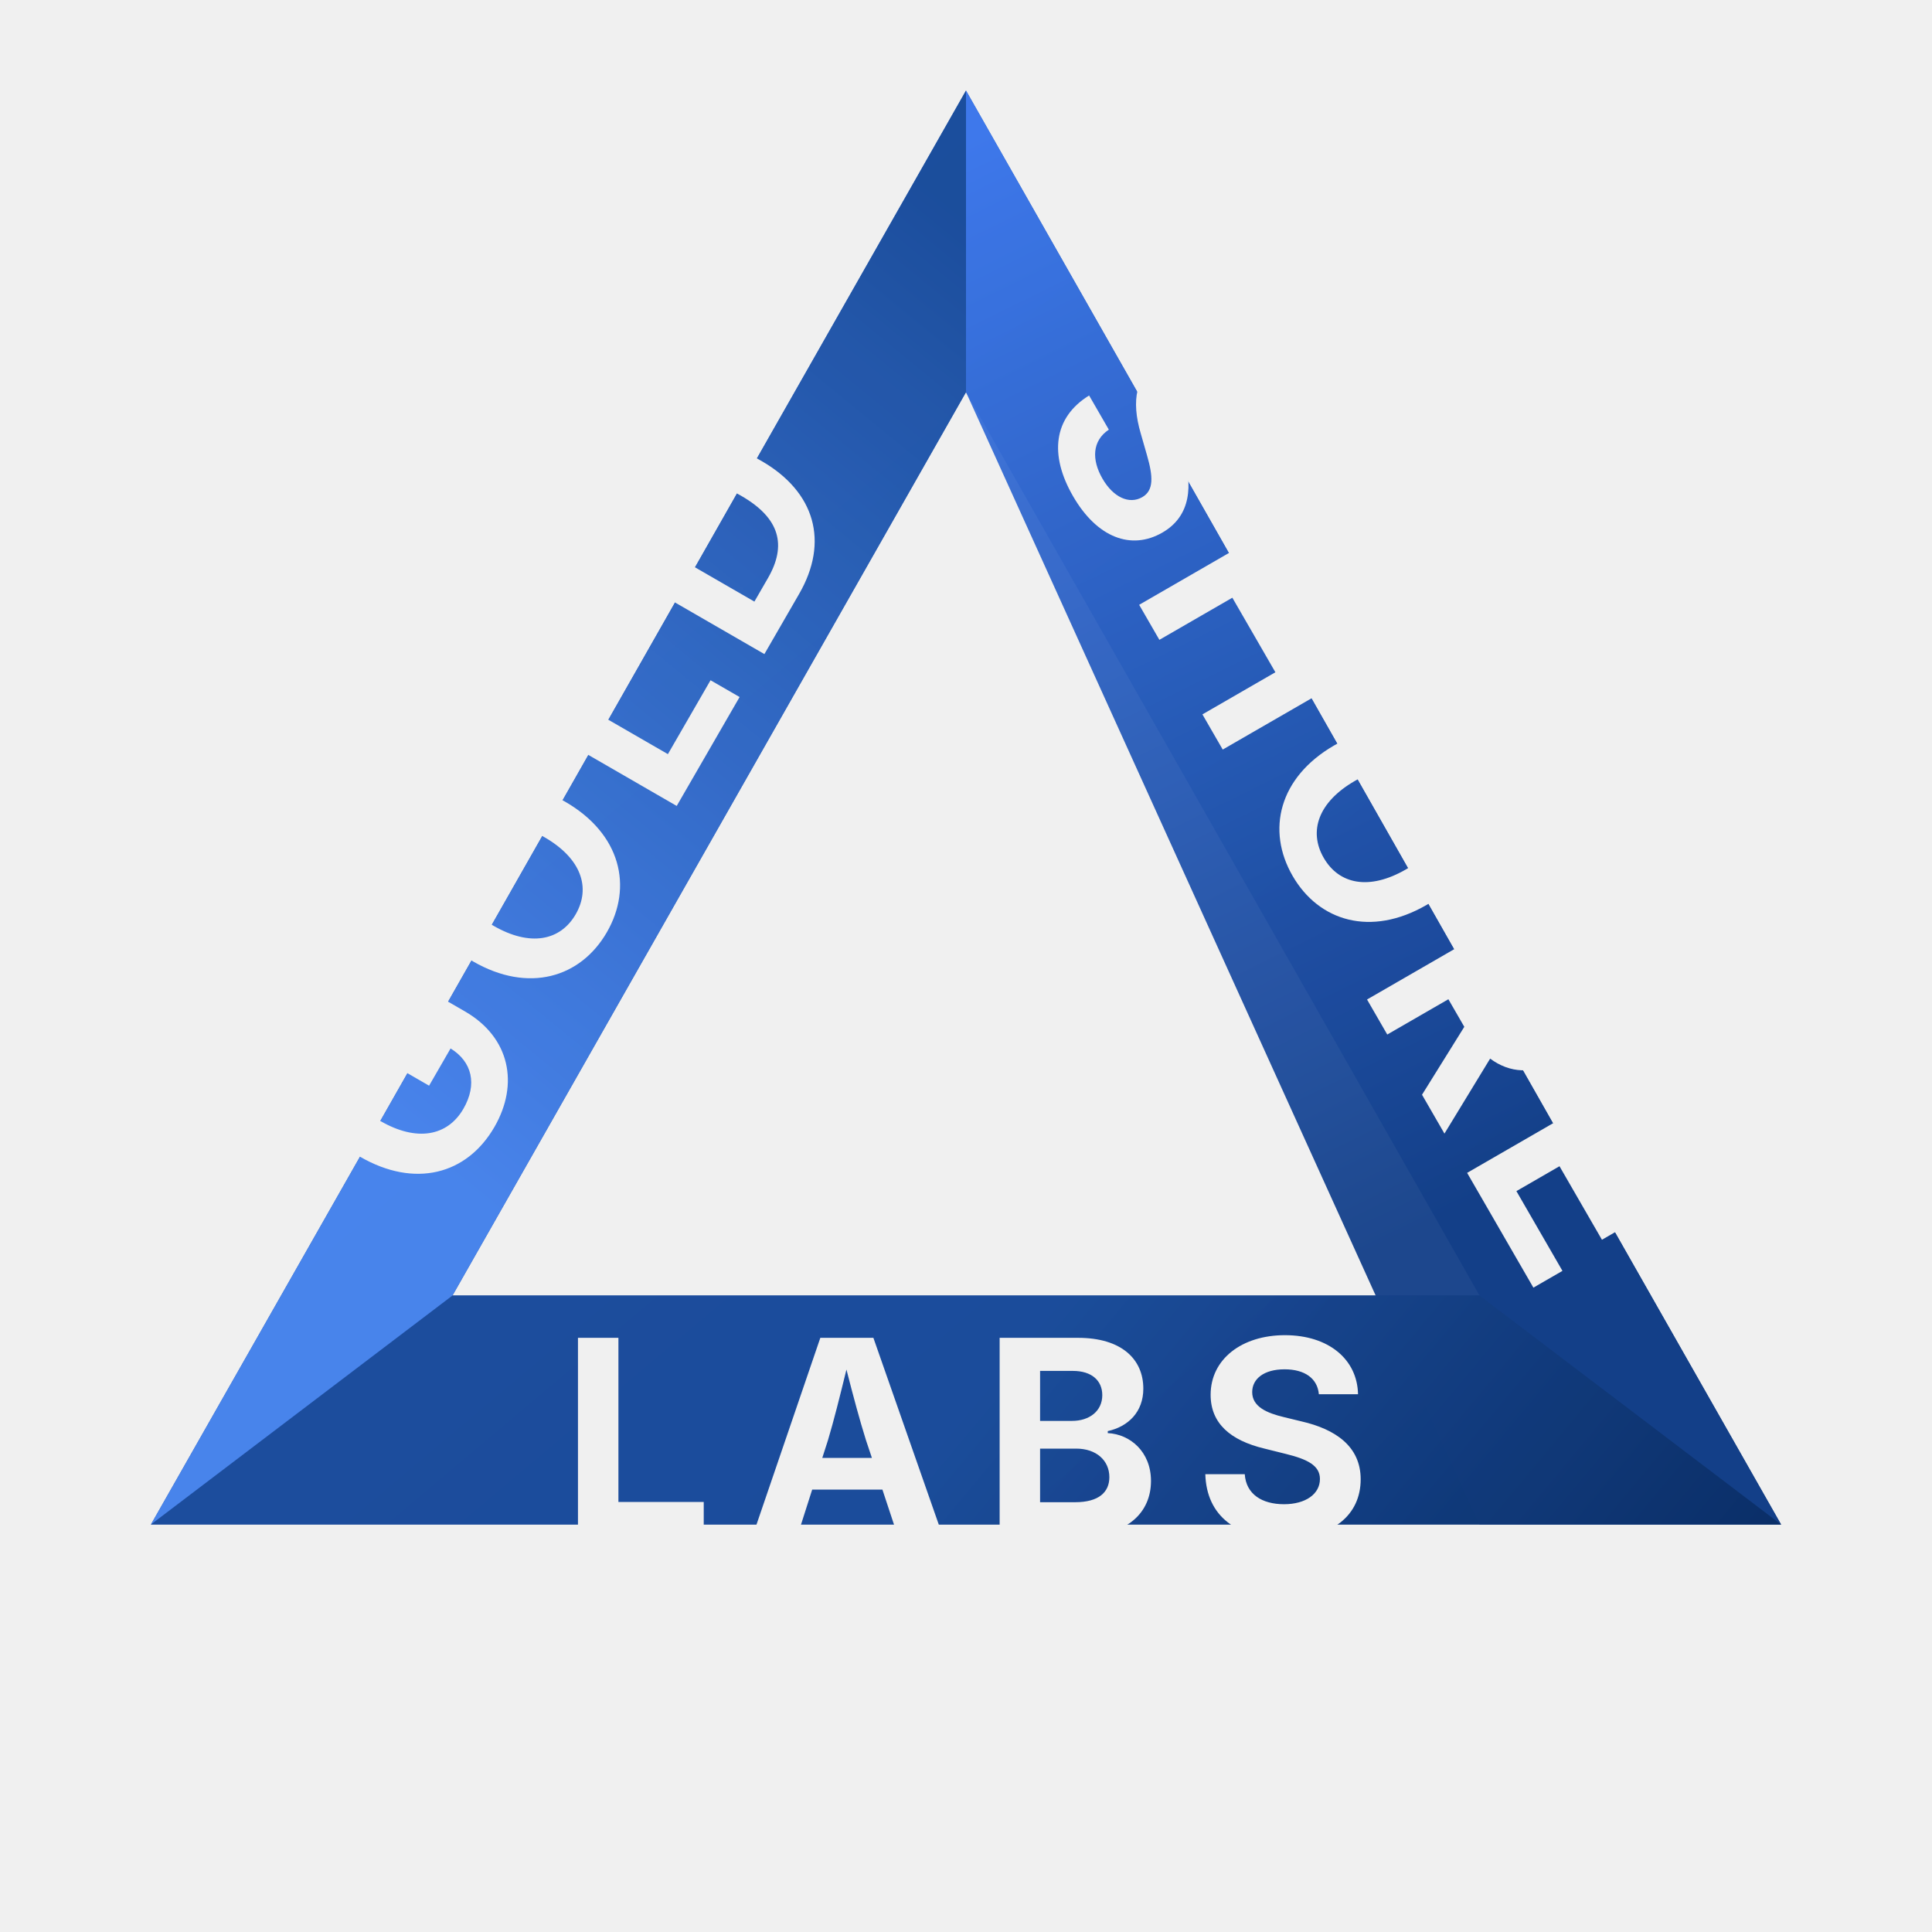
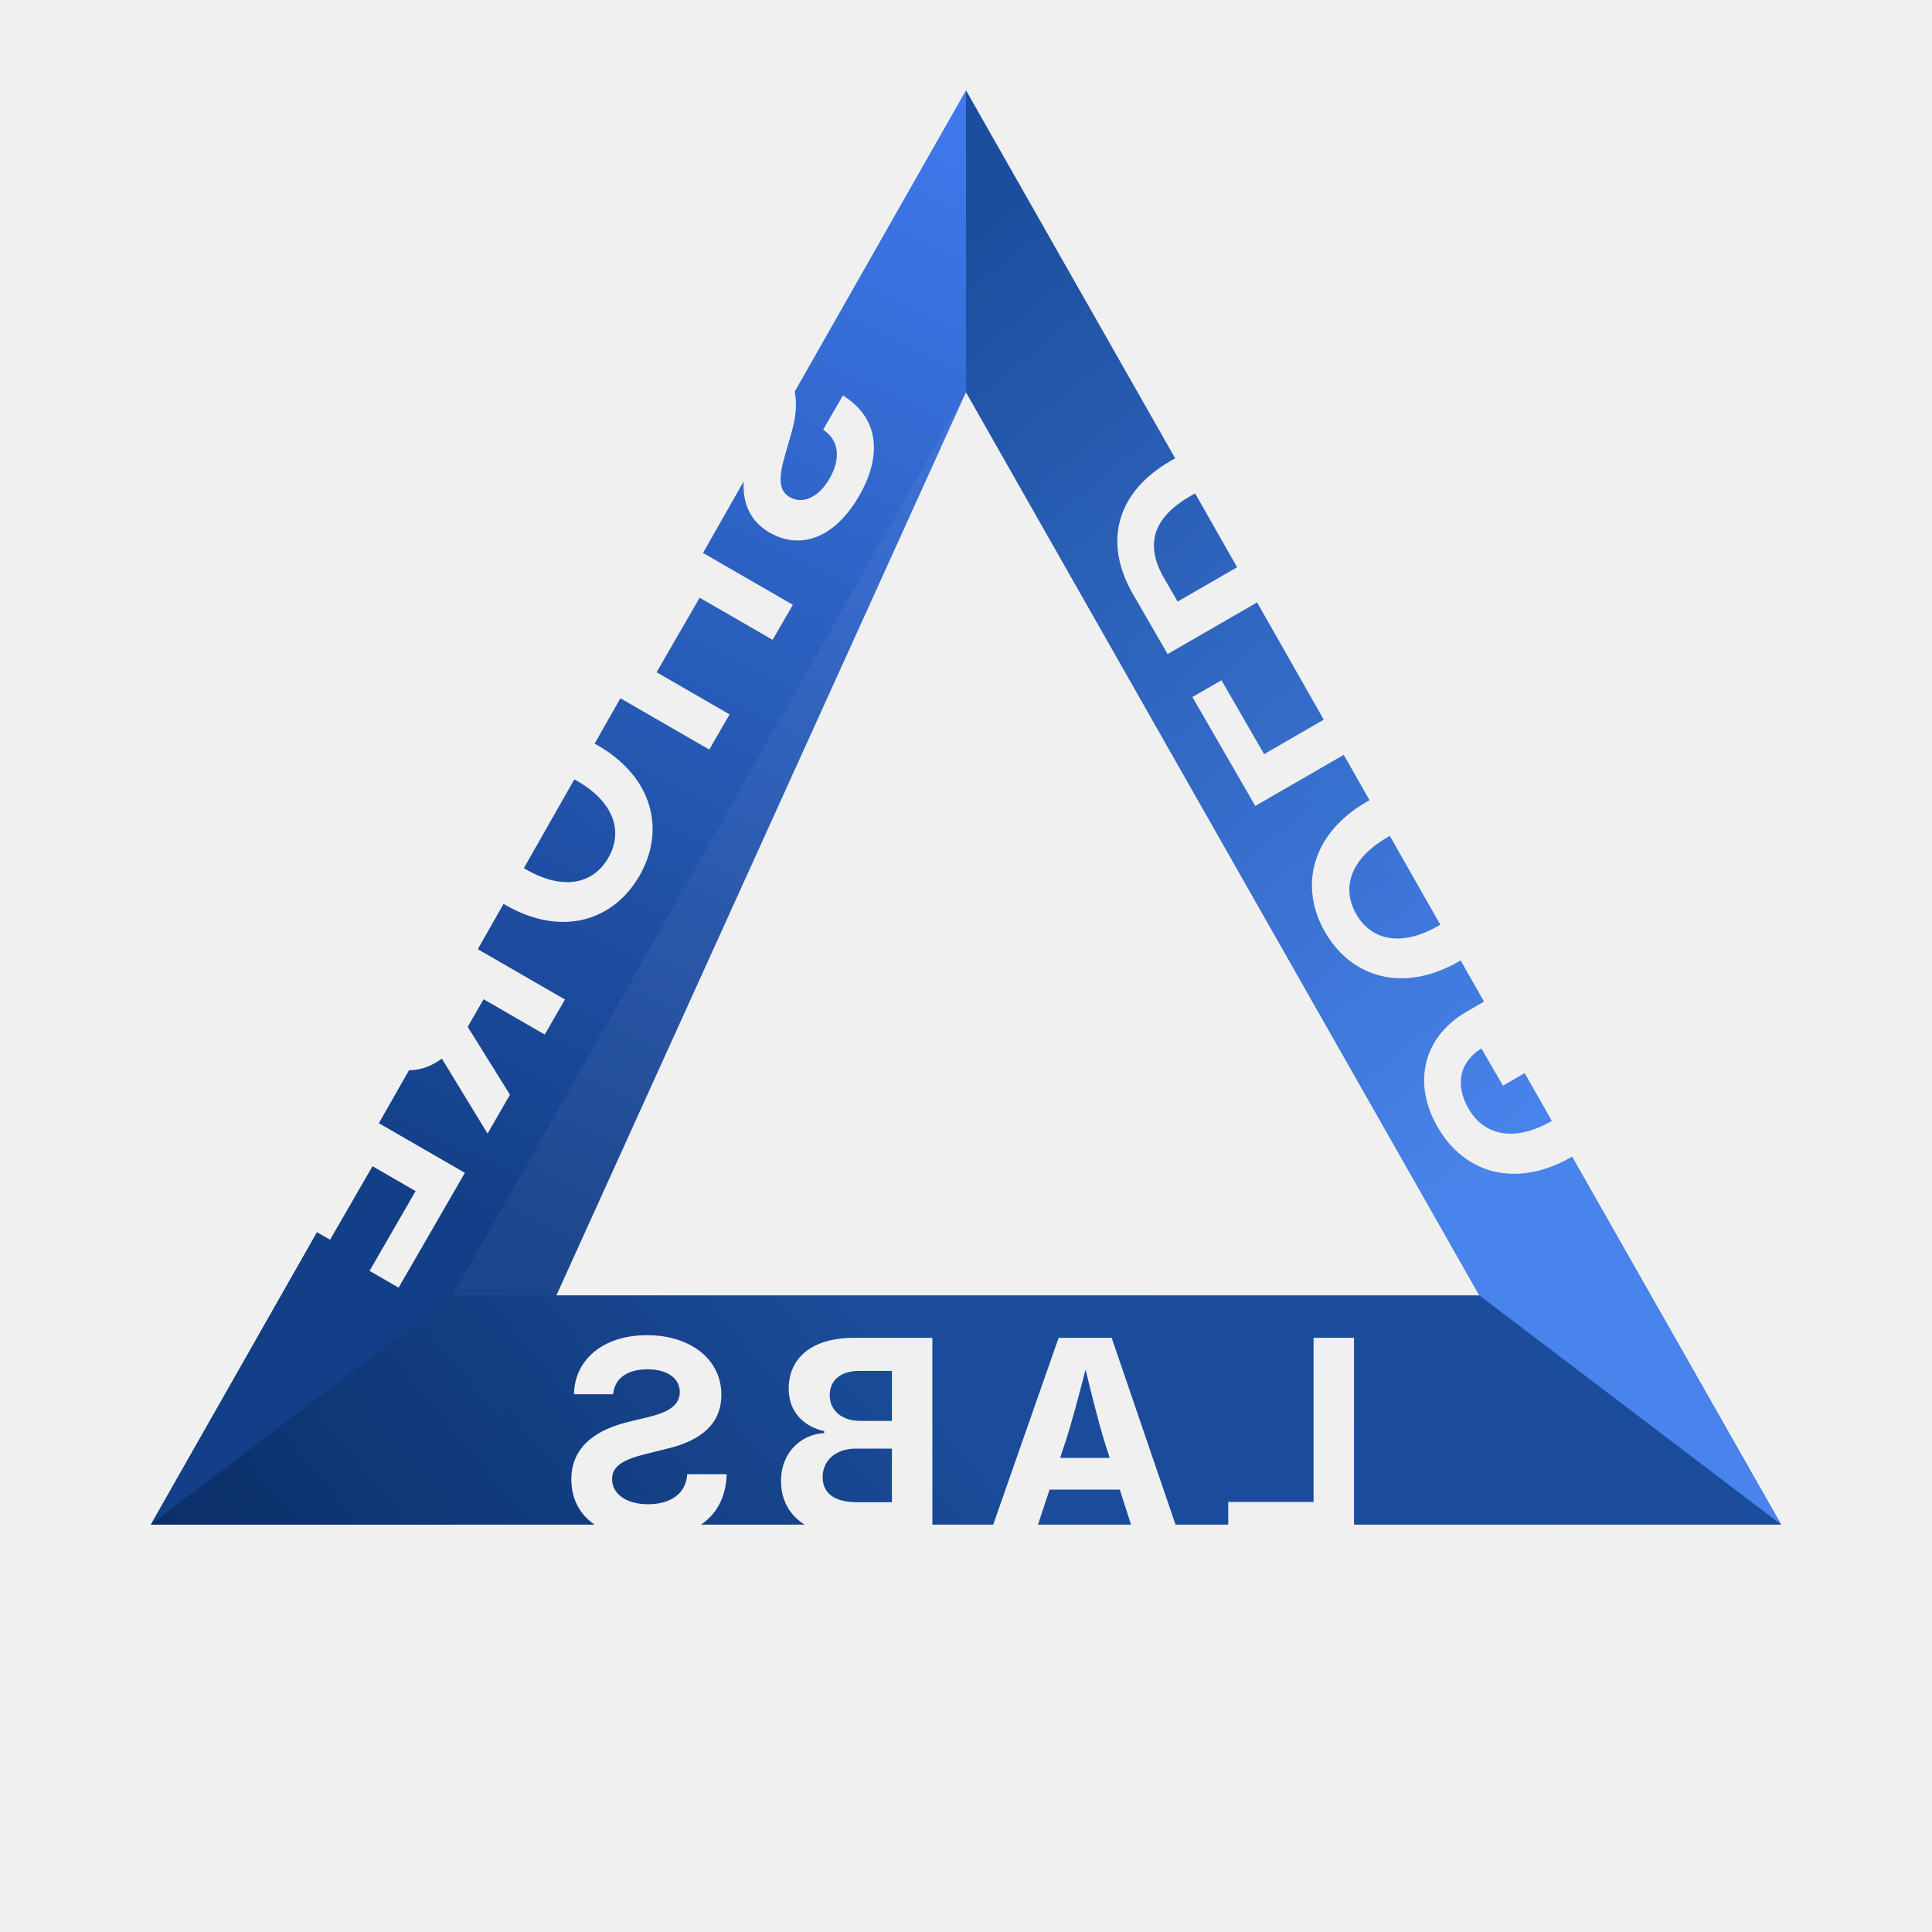
<svg xmlns="http://www.w3.org/2000/svg" width="256" height="256" viewBox="0 0 512 512" fill="none" role="img" aria-labelledby="title desc">
  <defs>
    <linearGradient id="cutout-frame" x1="120" y1="64" x2="420" y2="420" gradientUnits="userSpaceOnUse">
      <stop offset="0" stop-color="#2C64C8" />
      <stop offset="1" stop-color="#0B3878" />
    </linearGradient>
    <mask id="letter-mask" maskUnits="userSpaceOnUse">
      <rect width="512" height="512" fill="white" />
      <g fill="black">
        <text x="148" y="214" text-anchor="middle" dominant-baseline="middle" transform="rotate(-60 148 214)" font-family="'Inter Tight', 'Inter', 'Helvetica Neue', Arial, sans-serif" font-weight="700" font-size="72" letter-spacing="0.08em">GOLD</text>
        <text x="364" y="214" text-anchor="middle" dominant-baseline="middle" transform="rotate(60 364 214)" font-family="'Inter Tight', 'Inter', 'Helvetica Neue', Arial, sans-serif" font-weight="700" font-size="72" letter-spacing="0.08em">SHORE</text>
        <text x="256" y="380" text-anchor="middle" dominant-baseline="middle" font-family="'Inter Tight', 'Inter', 'Helvetica Neue', Arial, sans-serif" font-weight="700" font-size="72" letter-spacing="0.12em">LABS</text>
      </g>
    </mask>
    <linearGradient id="cutout-top" x1="250" y1="40" x2="388" y2="320" gradientUnits="userSpaceOnUse">
      <stop offset="0" stop-color="#3F7AED" />
      <stop offset="1" stop-color="#133F88" />
    </linearGradient>
    <linearGradient id="cutout-right" x1="300" y1="320" x2="444" y2="440" gradientUnits="userSpaceOnUse">
      <stop offset="0" stop-color="#1C4D9C" />
      <stop offset="1" stop-color="#092D64" />
    </linearGradient>
    <linearGradient id="cutout-left" x1="80" y1="280" x2="260" y2="60" gradientUnits="userSpaceOnUse">
      <stop offset="0" stop-color="#4D89F3" />
      <stop offset="1" stop-color="#1A4C99" />
    </linearGradient>
  </defs>
-   <g mask="url(#letter-mask)">
+   <g mask="url(#letter-mask)" transform="translate(512 0) scale(-1 1)">
    <path fill="url(#cutout-frame)" fill-rule="evenodd" d="M256 24L472 404H40L256 24ZM256 103.92L119.92 343.32H392.08L256 103.92Z" />
    <path d="M256 24L472 404H392.08L256 103.92V24Z" fill="url(#cutout-top)" opacity="0.95" />
    <path d="M472 404H40L119.92 343.32H392.08L472 404Z" fill="url(#cutout-right)" opacity="0.9" />
    <path d="M40 404L256 24V103.92L119.92 343.32L40 404Z" fill="url(#cutout-left)" opacity="0.9" />
  </g>
</svg>
